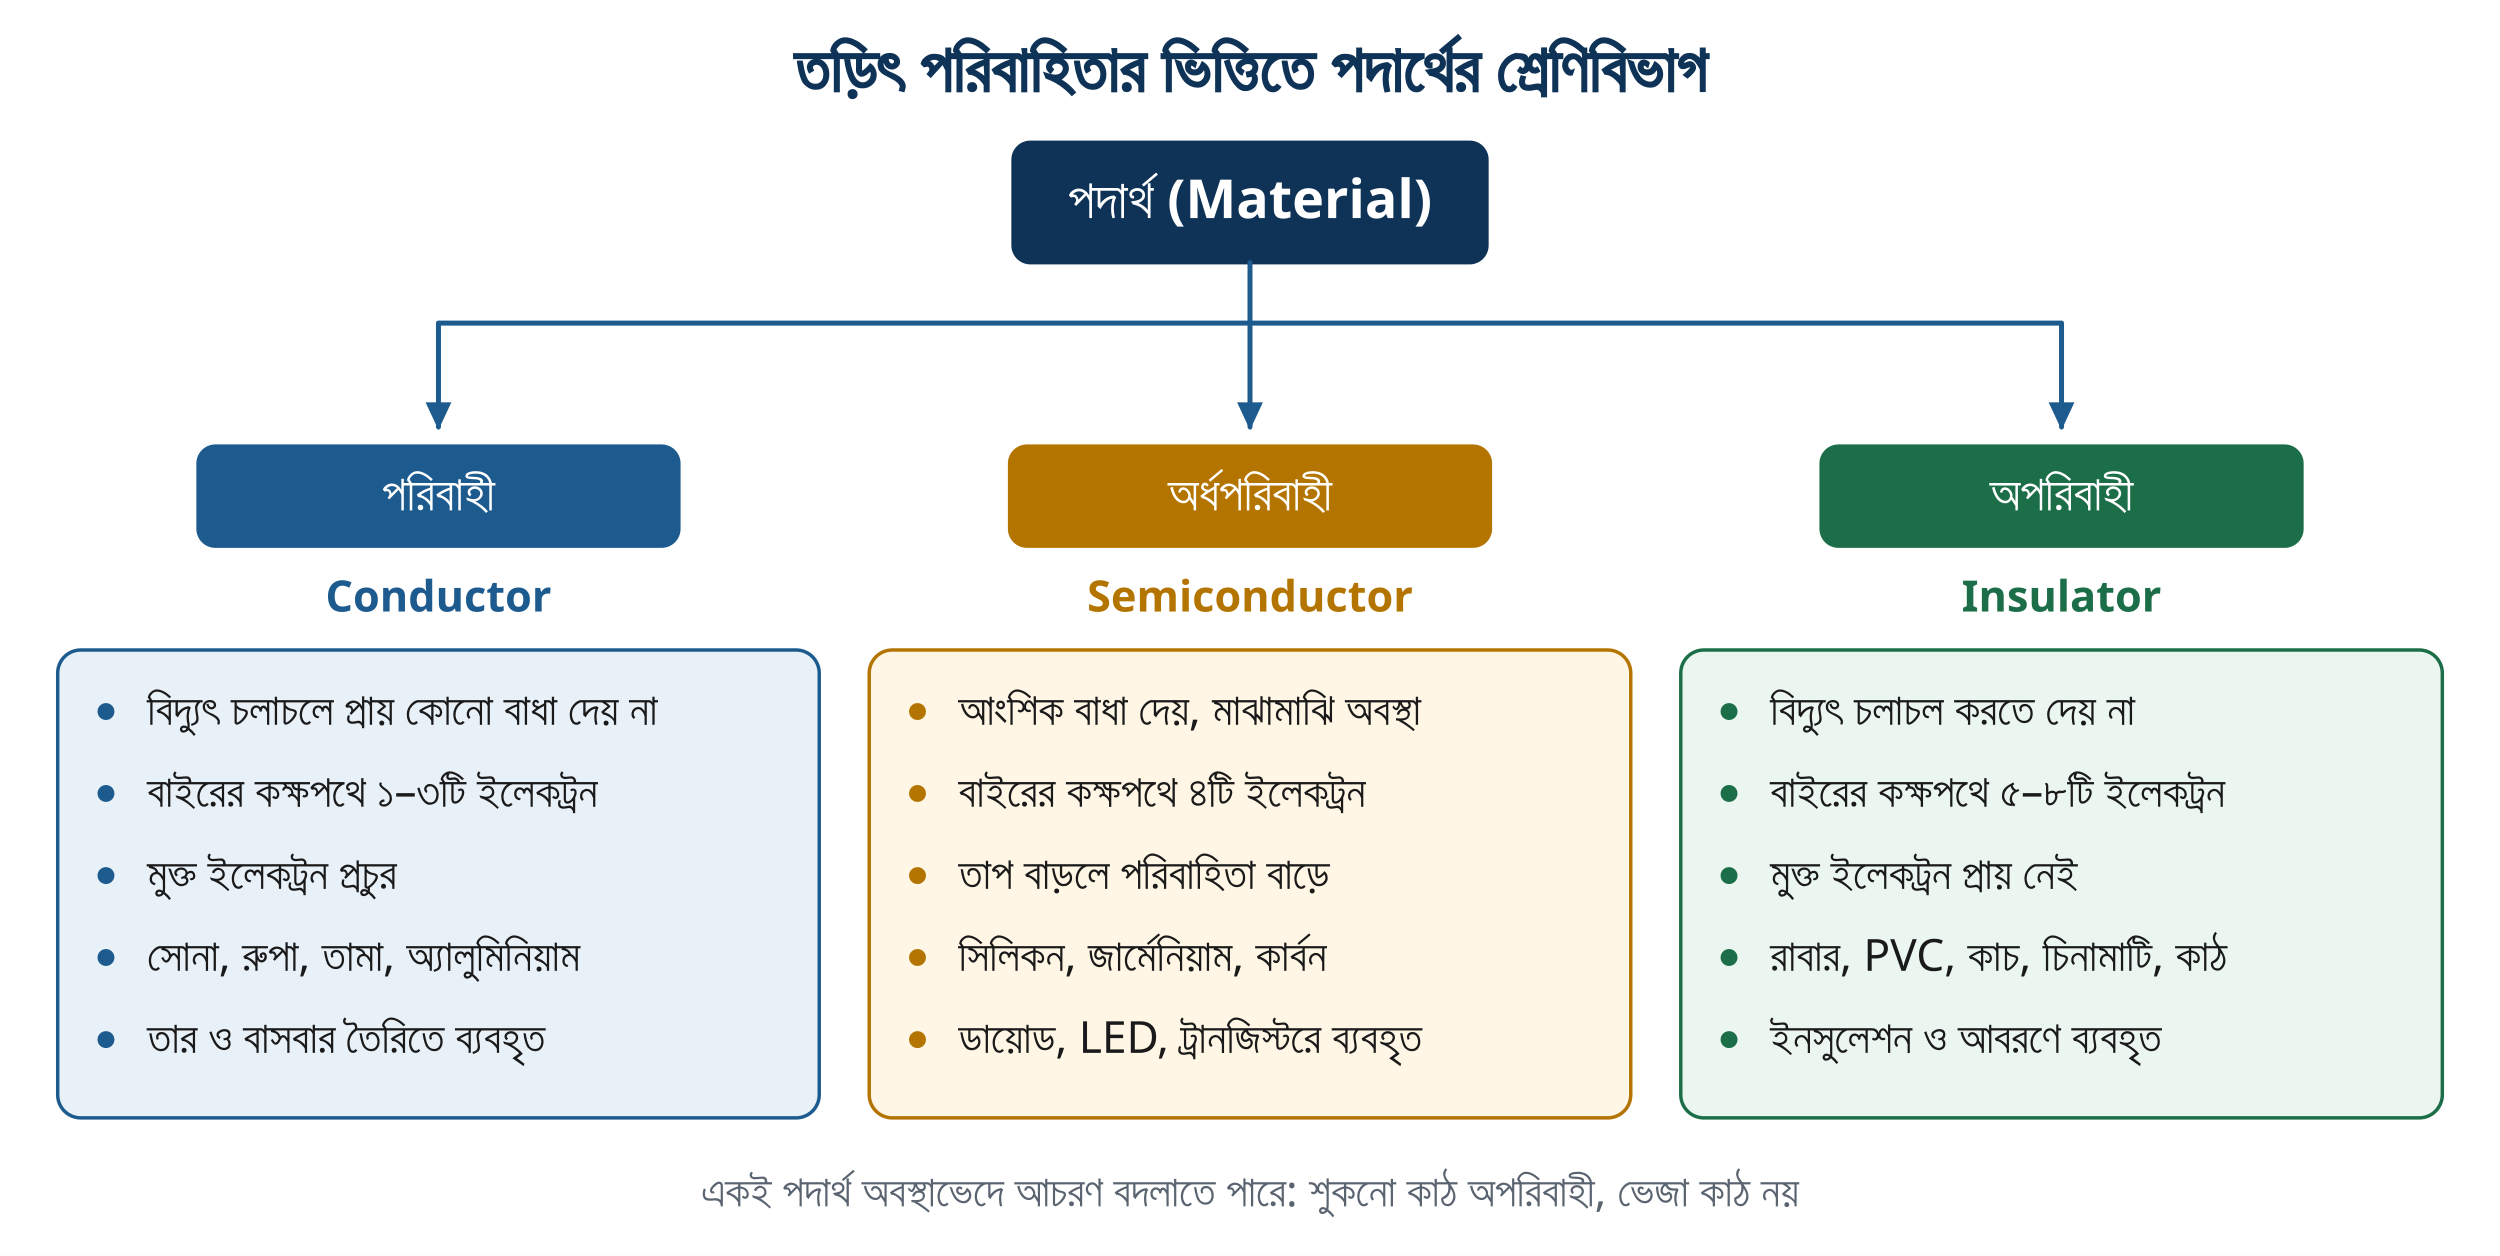
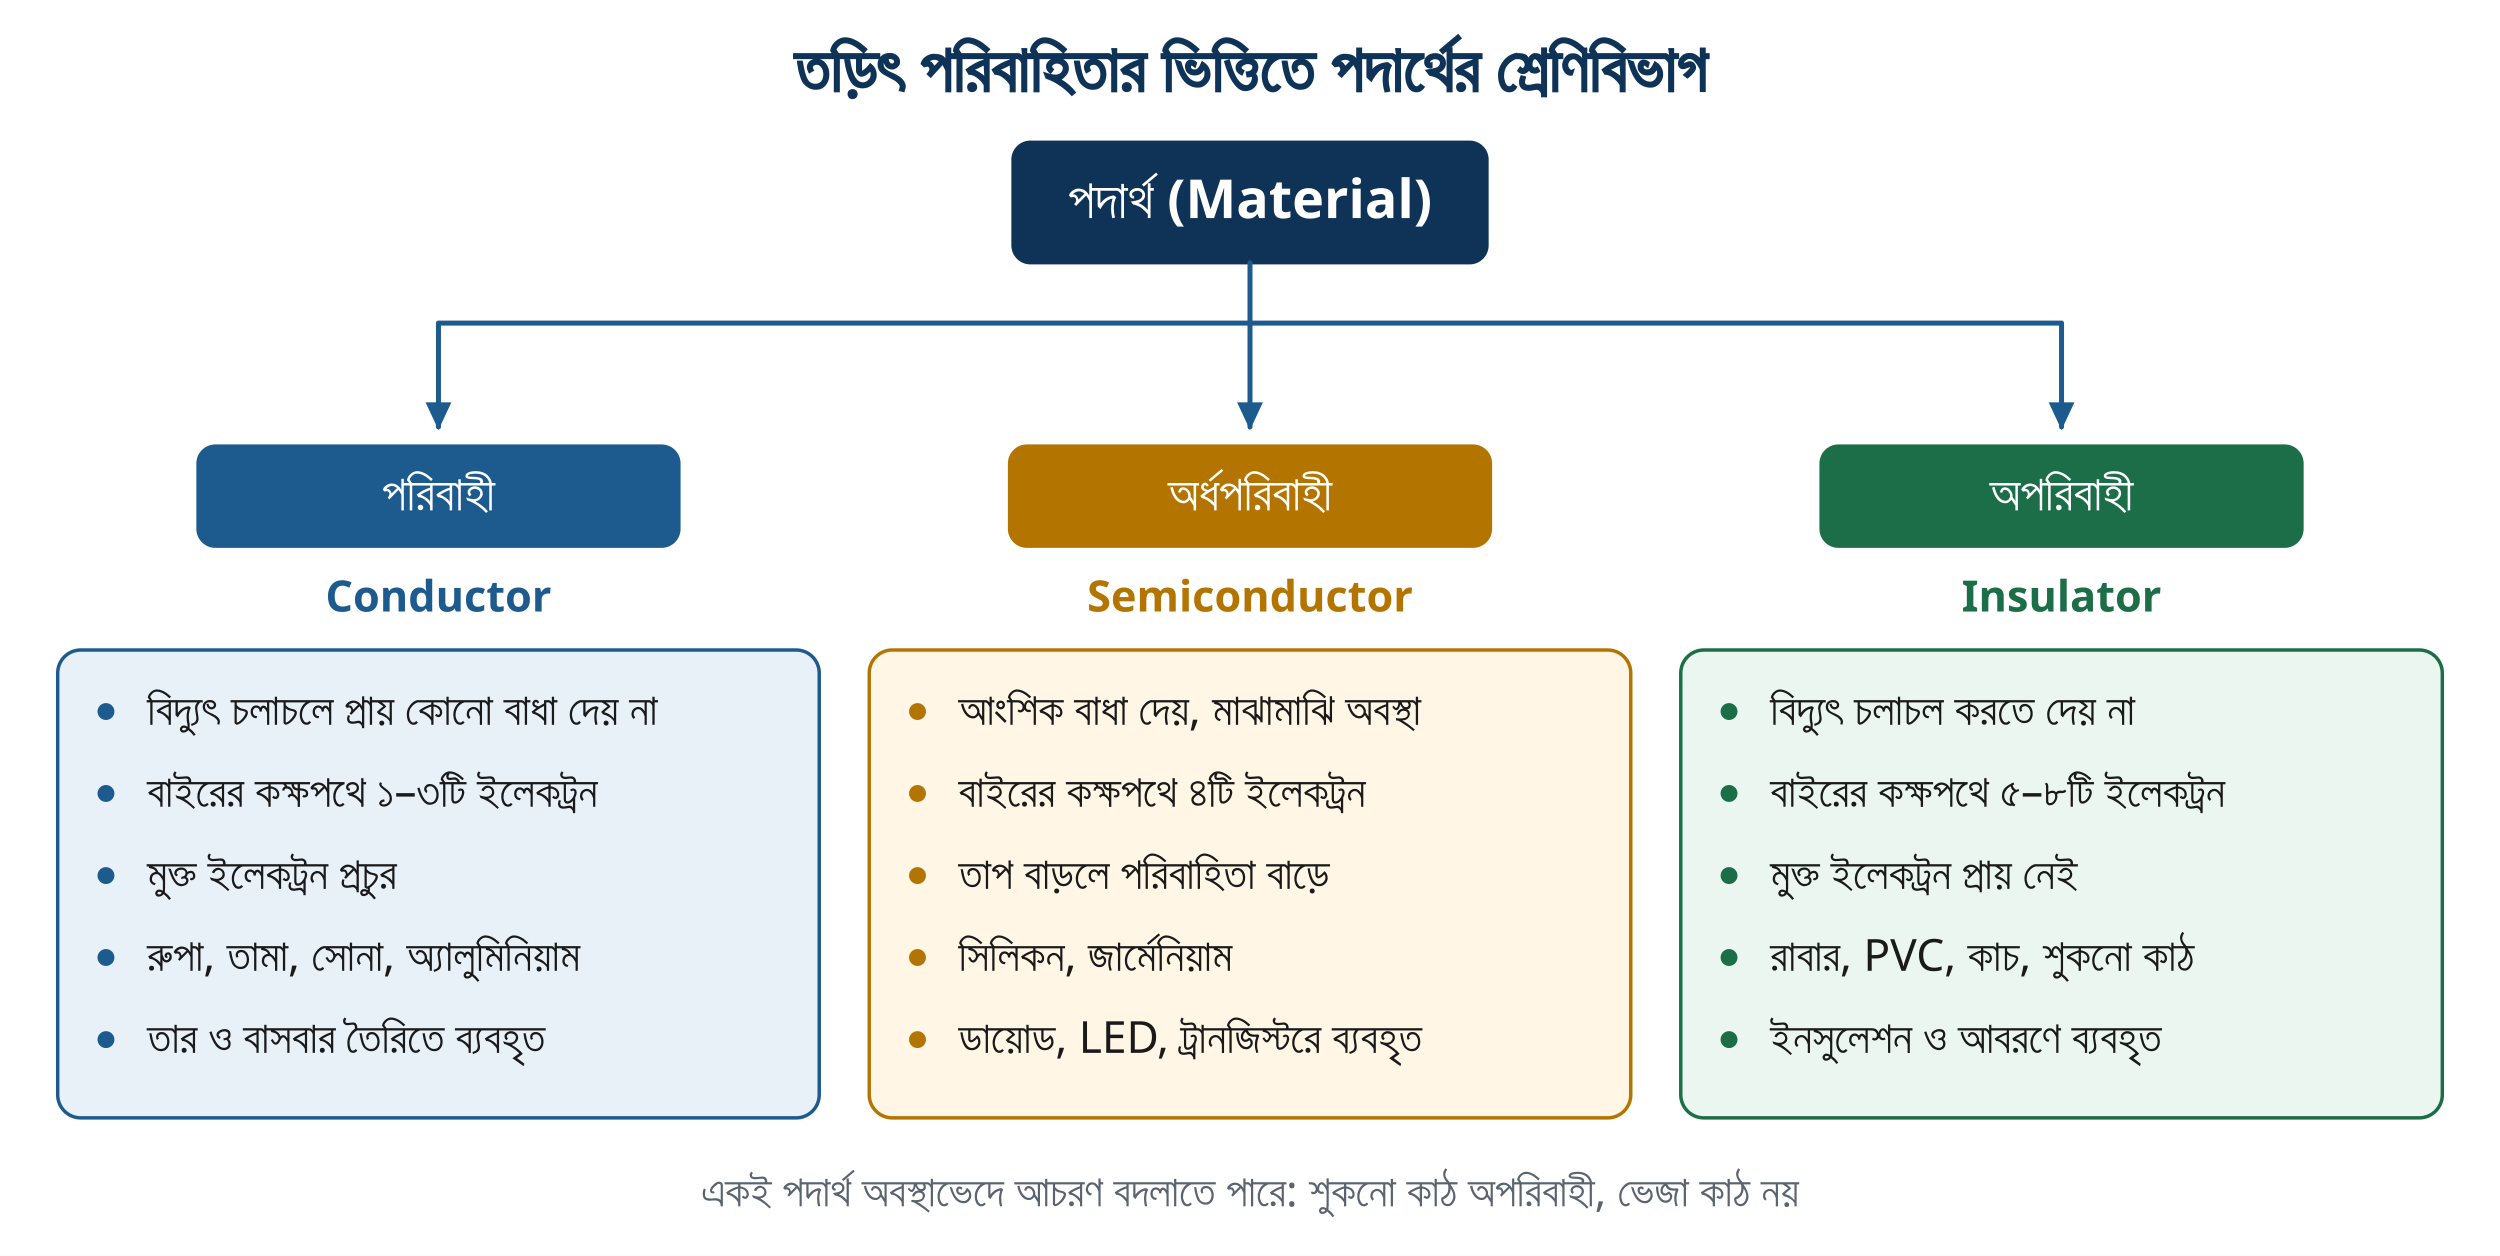
<svg xmlns="http://www.w3.org/2000/svg" width="1300" height="653" viewBox="0 0 1300 653">
  <defs>
    <marker id="ar" viewBox="0 0 10 10" refX="8.5" refY="5" markerUnits="userSpaceOnUse" markerWidth="16" markerHeight="16" orient="auto-start-reverse">
      <path d="M 0.5 0.8 L 9.5 5 L 0.5 9.2 z" fill="#1D5B8F" />
    </marker>
  </defs>
  <rect width="1300" height="653" fill="#FFFFFF" />
  <text x="650.0" y="48.0" font-family="Kalpurush" font-size="34" font-weight="700" fill="#0F3357" text-anchor="middle">তড়িৎ পরিবাহিতার ভিত্তিতে পদার্থের শ্রেণিবিভাগ</text>
  <rect x="526.8" y="74.0" width="246.4" height="62.6" rx="9" fill="#0F3357" stroke="#0F3357" stroke-width="1.8" />
  <text x="650.0" y="113.4" font-family="Kalpurush" font-size="28" font-weight="600" fill="#FFFFFF" text-anchor="middle">পদার্থ (Material)</text>
  <path d="M 650 136.6 L 650 168.0" fill="none" stroke="#1D5B8F" stroke-width="2.6" stroke-linecap="round" stroke-linejoin="round" />
  <path d="M 650 168.0 L 228.0 168.0 L 228.0 222.0" fill="none" stroke="#1D5B8F" stroke-width="2.6" stroke-linecap="round" stroke-linejoin="round" marker-end="url(#ar)" />
  <rect x="103.0" y="232.0" width="250.0" height="52.0" rx="9" fill="#1D5B8F" stroke="#1D5B8F" stroke-width="1.8" />
  <text x="228.0" y="265.4" font-family="Kalpurush" font-size="25.5" font-weight="600" fill="#FFFFFF" text-anchor="middle">পরিবাহী</text>
  <text x="228.0" y="318.0" font-family="Kalpurush" font-size="22.5" font-weight="700" fill="#1D5B8F" text-anchor="middle">Conductor</text>
  <path d="M 650 168.0 L 650.0 168.0 L 650.0 222.0" fill="none" stroke="#1D5B8F" stroke-width="2.6" stroke-linecap="round" stroke-linejoin="round" marker-end="url(#ar)" />
  <rect x="525.0" y="232.0" width="250.0" height="52.0" rx="9" fill="#B47500" stroke="#B47500" stroke-width="1.8" />
  <text x="650.0" y="265.4" font-family="Kalpurush" font-size="25.5" font-weight="600" fill="#FFFFFF" text-anchor="middle">অর্ধপরিবাহী</text>
  <text x="650.0" y="318.0" font-family="Kalpurush" font-size="22.5" font-weight="700" fill="#B47500" text-anchor="middle">Semiconductor</text>
  <path d="M 650 168.0 L 1072.0 168.0 L 1072.0 222.0" fill="none" stroke="#1D5B8F" stroke-width="2.6" stroke-linecap="round" stroke-linejoin="round" marker-end="url(#ar)" />
  <rect x="947.0" y="232.0" width="250.0" height="52.0" rx="9" fill="#1B6E47" stroke="#1B6E47" stroke-width="1.8" />
  <text x="1072.0" y="265.4" font-family="Kalpurush" font-size="25.5" font-weight="600" fill="#FFFFFF" text-anchor="middle">অপরিবাহী</text>
  <text x="1072.0" y="318.0" font-family="Kalpurush" font-size="22.5" font-weight="700" fill="#1B6E47" text-anchor="middle">Insulator</text>
  <rect x="30.0" y="338.0" width="396.0" height="243.3" rx="12" fill="#E8F0F8" stroke="#1D5B8F" stroke-width="1.8" />
  <circle cx="55.1" cy="370.0" r="4.4" fill="#1D5B8F" stroke="none" stroke-width="2" />
  <text x="76.5" y="376.9" font-family="Kalpurush" font-size="23" font-weight="400" fill="#1A1A1A" text-anchor="start">বিদ্যুৎ চলাচলে প্রায় কোনো বাধা দেয় না</text>
  <circle cx="55.1" cy="412.6" r="4.4" fill="#1D5B8F" stroke="none" stroke-width="2" />
  <text x="76.5" y="419.5" font-family="Kalpurush" font-size="23" font-weight="400" fill="#1A1A1A" text-anchor="start">বাইরের কক্ষপথে ১–৩টি ইলেকট্রন</text>
  <circle cx="55.1" cy="455.3" r="4.4" fill="#1D5B8F" stroke="none" stroke-width="2" />
  <text x="76.5" y="462.2" font-family="Kalpurush" font-size="23" font-weight="400" fill="#1A1A1A" text-anchor="start">মুক্ত ইলেকট্রন প্রচুর</text>
  <circle cx="55.1" cy="497.9" r="4.4" fill="#1D5B8F" stroke="none" stroke-width="2" />
-   <text x="76.5" y="504.8" font-family="Kalpurush" font-size="23" font-weight="400" fill="#1A1A1A" text-anchor="start">সোনা, রুপা, তামা, অ্যালুমিনিয়াম</text>
+   <text x="76.5" y="504.8" font-family="Kalpurush" font-size="23" font-weight="400" fill="#1A1A1A" text-anchor="start">রুপা, তামা, সোনা, অ্যালুমিনিয়াম</text>
  <circle cx="55.1" cy="540.6" r="4.4" fill="#1D5B8F" stroke="none" stroke-width="2" />
  <text x="76.5" y="547.5" font-family="Kalpurush" font-size="23" font-weight="400" fill="#1A1A1A" text-anchor="start">তার ও বাসবার তৈরিতে ব্যবহৃত</text>
  <rect x="452.0" y="338.0" width="396.0" height="243.3" rx="12" fill="#FFF6E5" stroke="#B47500" stroke-width="1.8" />
  <circle cx="477.1" cy="370.0" r="4.4" fill="#B47500" stroke="none" stroke-width="2" />
  <text x="498.4" y="376.9" font-family="Kalpurush" font-size="23" font-weight="400" fill="#1A1A1A" text-anchor="start">আংশিক বাধা দেয়, মাঝামাঝি অবস্থা</text>
  <circle cx="477.1" cy="412.6" r="4.4" fill="#B47500" stroke="none" stroke-width="2" />
  <text x="498.4" y="419.5" font-family="Kalpurush" font-size="23" font-weight="400" fill="#1A1A1A" text-anchor="start">বাইরের কক্ষপথে ৪টি ইলেকট্রন</text>
  <circle cx="477.1" cy="455.3" r="4.4" fill="#B47500" stroke="none" stroke-width="2" />
  <text x="498.4" y="462.2" font-family="Kalpurush" font-size="23" font-weight="400" fill="#1A1A1A" text-anchor="start">তাপ বাড়লে পরিবাহিতা বাড়ে</text>
  <circle cx="477.1" cy="497.9" r="4.4" fill="#B47500" stroke="none" stroke-width="2" />
-   <text x="498.4" y="504.8" font-family="Kalpurush" font-size="23" font-weight="400" fill="#1A1A1A" text-anchor="start">সিলিকন, জার্মেনিয়াম, কার্বন</text>
+   <text x="498.4" y="504.8" font-family="Kalpurush" font-size="23" font-weight="400" fill="#1A1A1A" text-anchor="start">সিলিকন, জার্মেনিয়াম</text>
  <circle cx="477.1" cy="540.6" r="4.4" fill="#B47500" stroke="none" stroke-width="2" />
  <text x="498.4" y="547.5" font-family="Kalpurush" font-size="23" font-weight="400" fill="#1A1A1A" text-anchor="start">ডায়োড, LED, ট্রানজিস্টরে ব্যবহৃত</text>
  <rect x="874.0" y="338.0" width="396.0" height="243.3" rx="12" fill="#EAF6EF" stroke="#1B6E47" stroke-width="1.8" />
  <circle cx="899.1" cy="370.0" r="4.4" fill="#1B6E47" stroke="none" stroke-width="2" />
  <text x="920.5" y="376.9" font-family="Kalpurush" font-size="23" font-weight="400" fill="#1A1A1A" text-anchor="start">বিদ্যুৎ চলাচল করতে দেয় না</text>
  <circle cx="899.1" cy="412.6" r="4.4" fill="#1B6E47" stroke="none" stroke-width="2" />
  <text x="920.5" y="419.5" font-family="Kalpurush" font-size="23" font-weight="400" fill="#1A1A1A" text-anchor="start">বাইরের কক্ষপথে ৫–৮টি ইলেকট্রন</text>
  <circle cx="899.1" cy="455.3" r="4.4" fill="#1B6E47" stroke="none" stroke-width="2" />
  <text x="920.5" y="462.2" font-family="Kalpurush" font-size="23" font-weight="400" fill="#1A1A1A" text-anchor="start">মুক্ত ইলেকট্রন প্রায় নেই</text>
  <circle cx="899.1" cy="497.9" r="4.4" fill="#1B6E47" stroke="none" stroke-width="2" />
-   <text x="920.5" y="504.8" font-family="Kalpurush" font-size="23" font-weight="400" fill="#1A1A1A" text-anchor="start">রাবার, PVC, কাচ, চিনামাটি, কাঠ</text>
+   <text x="920.5" y="504.8" font-family="Kalpurush" font-size="23" font-weight="400" fill="#1A1A1A" text-anchor="start">রাবার, PVC, কাচ, শুকনো কাঠ</text>
  <circle cx="899.1" cy="540.6" r="4.4" fill="#1B6E47" stroke="none" stroke-width="2" />
  <text x="920.5" y="547.5" font-family="Kalpurush" font-size="23" font-weight="400" fill="#1A1A1A" text-anchor="start">ইনসুলেশন ও আবরণে ব্যবহৃত</text>
  <text x="650.0" y="627.3" font-family="Kalpurush" font-size="22.5" font-weight="400" fill="#5A6470" text-anchor="middle">একই পদার্থ অবস্থাভেদে আচরণ বদলাতে পারে: শুকনো কাঠ অপরিবাহী, ভেজা কাঠ নয়</text>
</svg>
